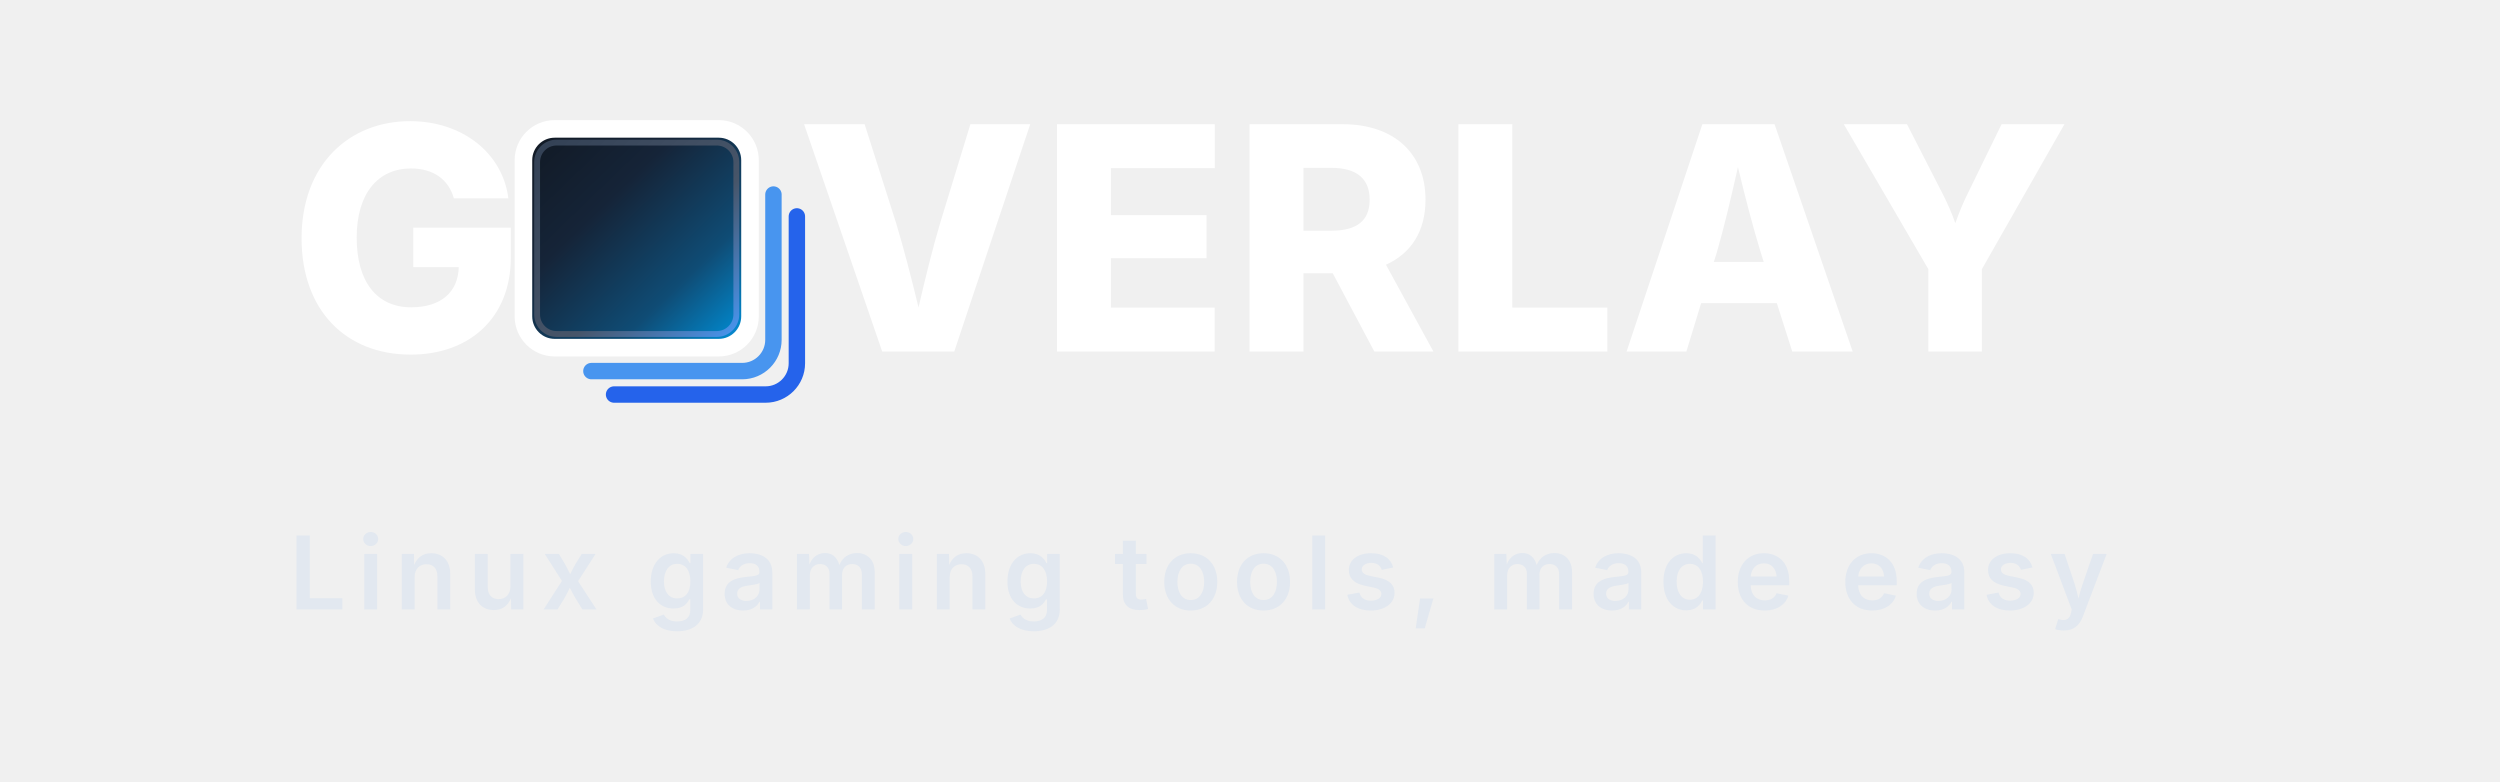
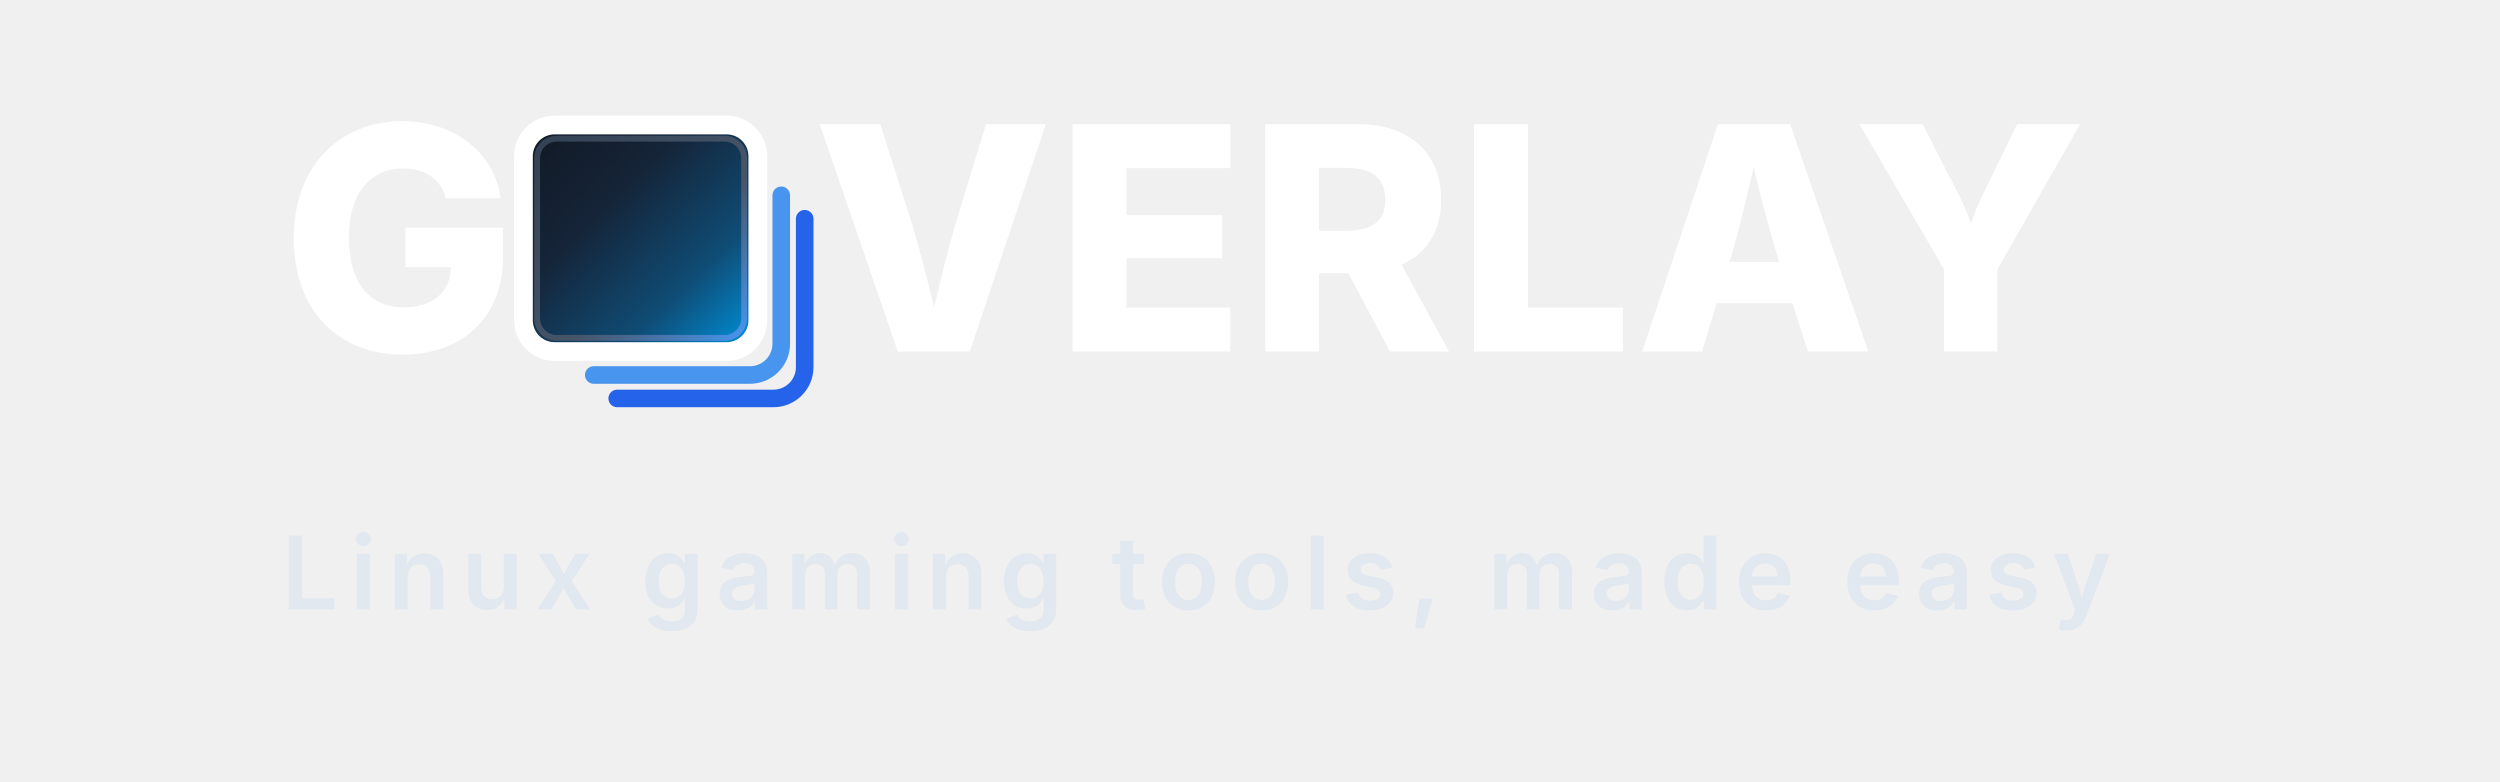
<svg xmlns="http://www.w3.org/2000/svg" viewBox="0 0 640 200" width="640" height="200">
  <defs>
    <linearGradient id="screenGrad" x1="0%" y1="0%" x2="100%" y2="100%">
      <stop offset="0%" stop-color="#111822" />
      <stop offset="35%" stop-color="#152438" />
      <stop offset="70%" stop-color="#0F4C75" />
      <stop offset="92%" stop-color="#0284C7" />
      <stop offset="100%" stop-color="#4895EF" />
    </linearGradient>
    <linearGradient id="screenBorder" x1="0%" y1="0%" x2="100%" y2="100%">
      <stop offset="0%" stop-color="#334155" />
      <stop offset="60%" stop-color="#475569" />
      <stop offset="100%" stop-color="#4895EF" />
    </linearGradient>
  </defs>
  <style>
    .logotext {
      font-family: 'Fira Sans', 'Inter', 'Noto Sans', 'Liberation Sans', sans-serif;
      font-weight: 800;
      font-size: 80px;
      fill: #FFFFFF;
      letter-spacing: 0.5px;
    }
    .tagline {
      font-family: 'Fira Sans', 'Inter', 'Noto Sans', 'Liberation Sans', sans-serif;
      font-weight: 600;
      font-size: 26px;
      fill: #E2E8F0;
-       letter-spacing: 2.8px;
+       letter-spacing: 2.9px;
    }
  </style>
-   <g transform="translate(74, 10)">
+   <g transform="translate(72, 10)">
    <text x="0" y="80" class="logotext">G</text>
-     <g transform="translate(60, 23)">
-       <path d="M 23.2 68 L 62 68 A 8 8 0 0 0 70 60 L 70 22.4" stroke="#2563EB" stroke-width="4.2" stroke-linecap="round" stroke-linejoin="round" fill="none" />
-       <path d="M 17.4 62 L 56 62 A 8 8 0 0 0 64 54 L 64 16.8" stroke="#4895EF" stroke-width="4.2" stroke-linecap="round" stroke-linejoin="round" fill="none" />
-       <rect x="0" y="0" width="58" height="56" rx="8" ry="8" fill="url(#screenGrad)" stroke="#FFFFFF" stroke-width="4.5" />
-       <rect x="3.5" y="3.5" width="51" height="49" rx="5" ry="5" fill="none" stroke="url(#screenBorder)" stroke-width="1.5" />
+     <g transform="translate(62, 22)">
+       <path d="M 24 70 L 64 70 A 8 8 0 0 0 72 62 L 72 24" stroke="#2563EB" stroke-width="4.5" stroke-linecap="round" stroke-linejoin="round" fill="none" />
+       <path d="M 18 64 L 58 64 A 8 8 0 0 0 66 56 L 66 18" stroke="#4895EF" stroke-width="4.5" stroke-linecap="round" stroke-linejoin="round" fill="none" />
+       <rect x="0" y="0" width="60" height="58" rx="8" ry="8" fill="url(#screenGrad)" stroke="#FFFFFF" stroke-width="4.8" />
+       <rect x="3.5" y="3.5" width="53" height="51" rx="5" ry="5" fill="none" stroke="url(#screenBorder)" stroke-width="1.5" />
    </g>
-     <text x="130" y="80" class="logotext">VERLAY</text>
+     <text x="136" y="80" class="logotext">VERLAY</text>
  </g>
-   <text x="74" y="156" class="tagline">Linux gaming tools, made easy</text>
+   <text x="72" y="156" class="tagline">Linux gaming tools, made easy</text>
</svg>
